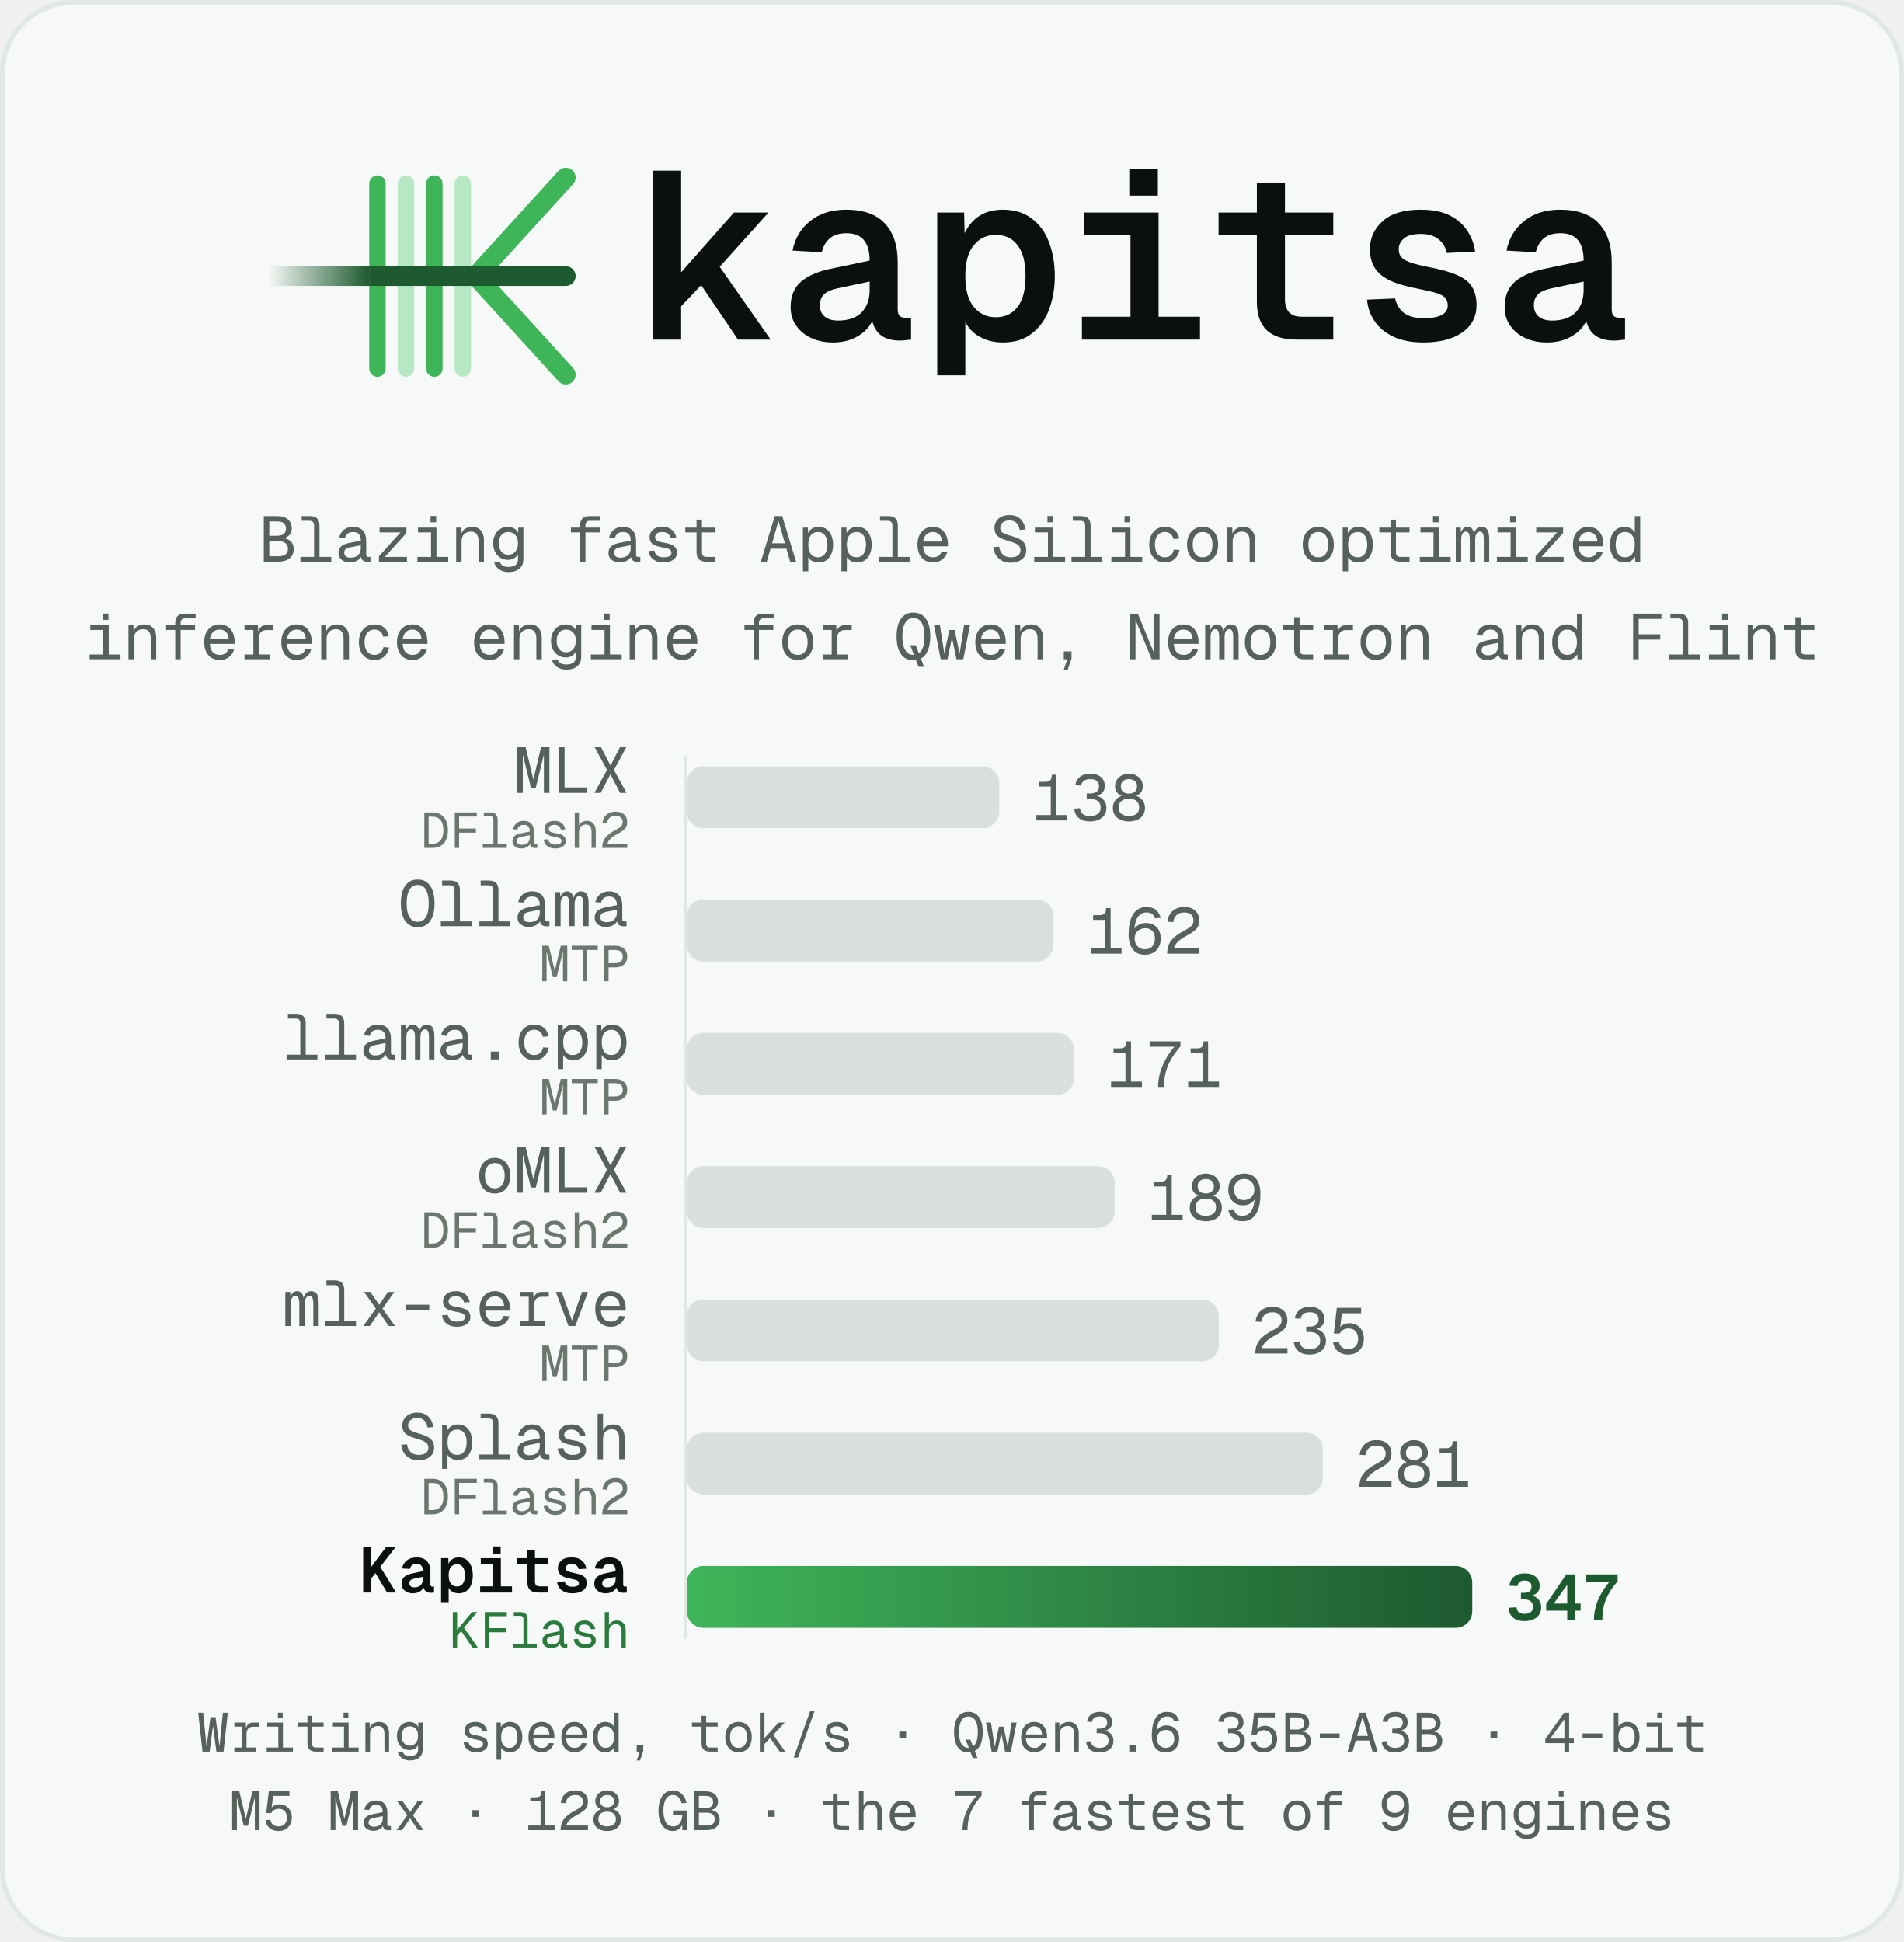
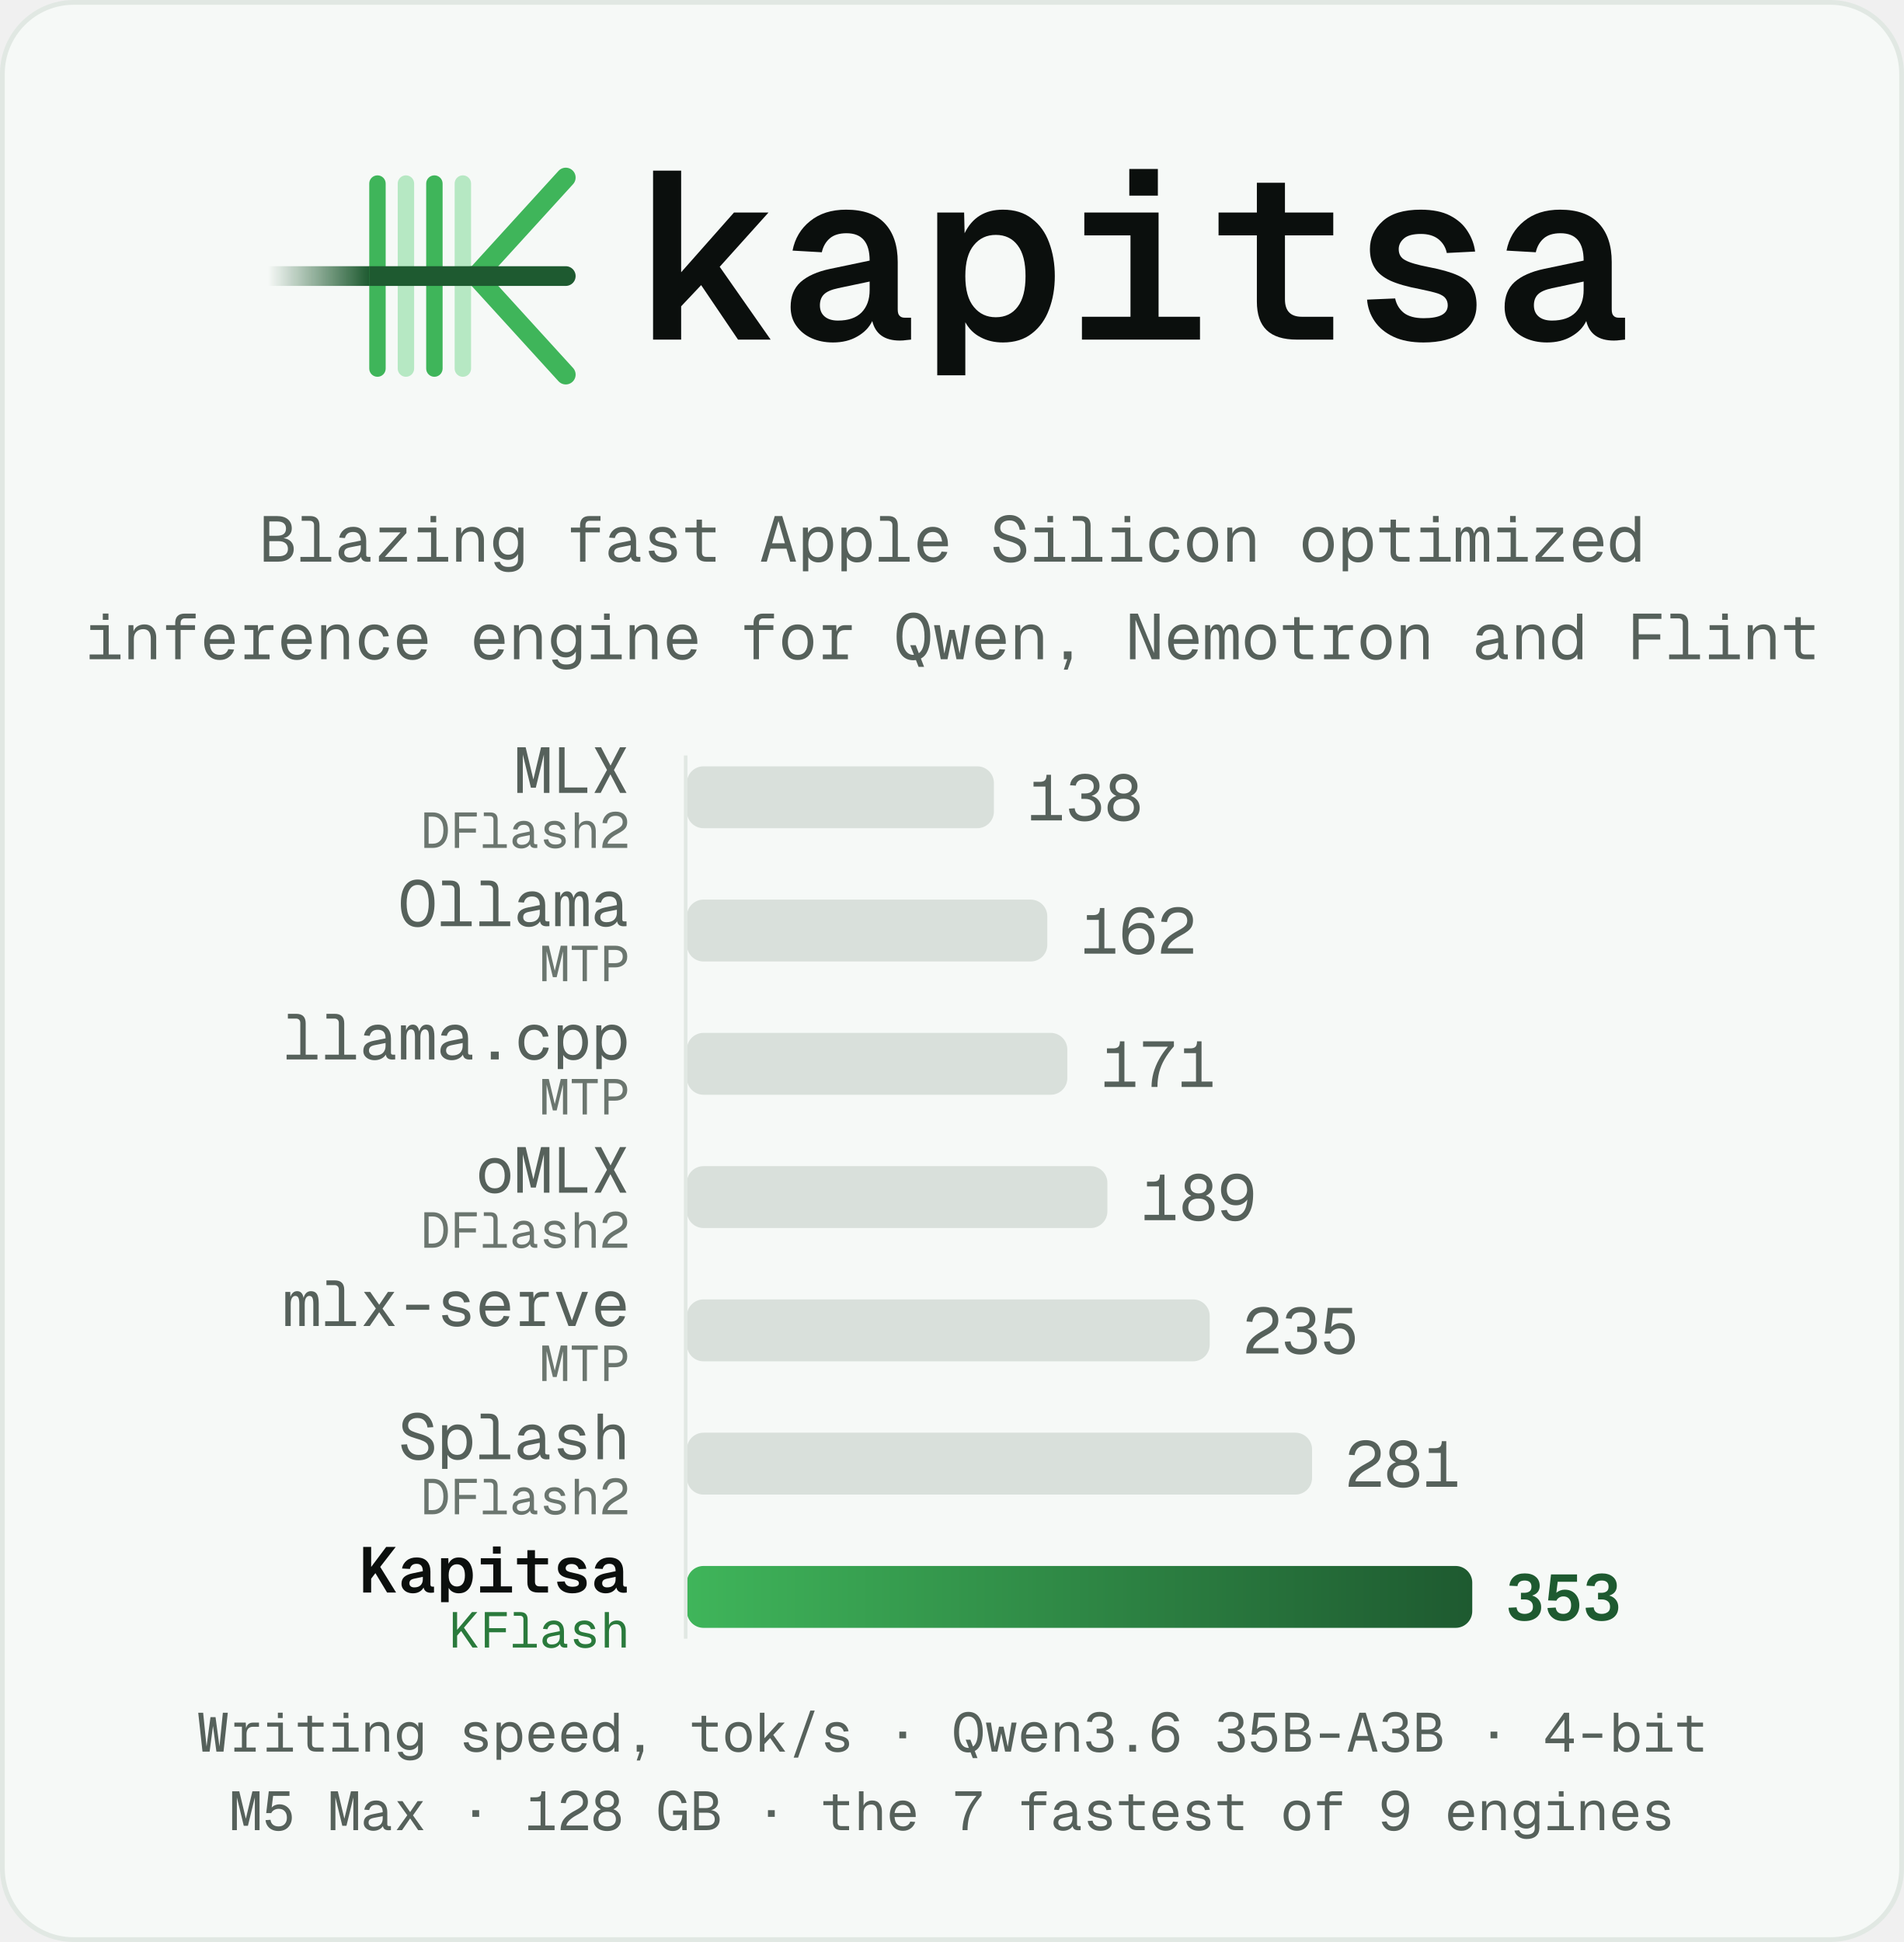
<svg xmlns="http://www.w3.org/2000/svg" width="800" height="816" viewBox="0 0 800 816" role="img" aria-labelledby="t d">
  <style>.f-bg{fill:#FFFFFF}.s-bg{stroke:#FFFFFF}.c-bg{stop-color:#FFFFFF}.f-card{fill:#F6F9F7}.s-card{stroke:#F6F9F7}.c-card{stop-color:#F6F9F7}.f-edge{fill:#E1E8E3}.s-edge{stroke:#E1E8E3}.c-edge{stop-color:#E1E8E3}.f-hi{fill:#1E5A30}.s-hi{stroke:#1E5A30}.c-hi{stop-color:#1E5A30}.f-main{fill:#3FB55A}.s-main{stroke:#3FB55A}.c-main{stop-color:#3FB55A}.f-dim{fill:#B6E8C3}.s-dim{stroke:#B6E8C3}.c-dim{stop-color:#B6E8C3}.f-text{fill:#0B0F0D}.s-text{stroke:#0B0F0D}.c-text{stop-color:#0B0F0D}.f-muted{fill:#56615B}.s-muted{stroke:#56615B}.c-muted{stop-color:#56615B}.f-bar{fill:#D9E0DB}.s-bar{stroke:#D9E0DB}.c-bar{stop-color:#D9E0DB}.f-rule{fill:#E1E8E3}.s-rule{stroke:#E1E8E3}.c-rule{stop-color:#E1E8E3}.f-method{fill:#6B766F}.s-method{stroke:#6B766F}.c-method{stop-color:#6B766F}.f-kmethod{fill:#2A7A3C}.s-kmethod{stroke:#2A7A3C}.c-kmethod{stop-color:#2A7A3C}@media (prefers-color-scheme:dark){.f-bg{fill:#0B0F0D}.s-bg{stroke:#0B0F0D}.c-bg{stop-color:#0B0F0D}.f-card{fill:#0B0F0D}.s-card{stroke:#0B0F0D}.c-card{stop-color:#0B0F0D}.f-edge{fill:#1F2924}.s-edge{stroke:#1F2924}.c-edge{stop-color:#1F2924}.f-hi{fill:#9DF0B0}.s-hi{stroke:#9DF0B0}.c-hi{stop-color:#9DF0B0}.f-main{fill:#3FB55A}.s-main{stroke:#3FB55A}.c-main{stop-color:#3FB55A}.f-dim{fill:#1E5A30}.s-dim{stroke:#1E5A30}.c-dim{stop-color:#1E5A30}.f-text{fill:#E8EEE9}.s-text{stroke:#E8EEE9}.c-text{stop-color:#E8EEE9}.f-muted{fill:#8A9690}.s-muted{stroke:#8A9690}.c-muted{stop-color:#8A9690}.f-bar{fill:#29332E}.s-bar{stroke:#29332E}.c-bar{stop-color:#29332E}.f-rule{fill:#1F2924}.s-rule{stroke:#1F2924}.c-rule{stop-color:#1F2924}.f-method{fill:#76827B}.s-method{stroke:#76827B}.c-method{stop-color:#76827B}.f-kmethod{fill:#3FB55A}.s-kmethod{stroke:#3FB55A}.c-kmethod{stop-color:#3FB55A}}</style>
  <defs>
    <linearGradient id="hnin" x1="0" x2="46.25" y1="0" y2="0" gradientUnits="userSpaceOnUse">
      <stop offset="0" class="c-hi" stop-opacity="0" />
      <stop offset="1" class="c-hi" />
    </linearGradient>
    <linearGradient id="hnk" x1="0" x2="1" y1="0" y2="0">
      <stop offset="0" class="c-main" />
      <stop offset="1" class="c-hi" />
    </linearGradient>
    <path id="gs0" d="m70 0v710h118v-427l222 251h145l-205-228 214-306h-137l-155 229-84-89v-140z" />
    <path id="gs1" d="m226-12q-50 0-90 18-40 18-64 52-24 33-24 79 0 67 42 105 43 38 123 55l167 35q0 115-97 115-46 0-71-22-25-22-33-58l-123 7q15 77 74 124 59 48 151 48 109 0 163-58 54-58 54-162v-199q0-20 8-27 7-8 22-8h26v-92q-6-1-20-2-13-2-27-2-96 0-116 82-19-40-63-65-43-25-102-25zm21 92q65 0 99 34 34 35 34 94v36l-133-28q-42-9-59-26-17-17-17-46 0-30 20-47 20-17 56-17z" />
    <path id="gs2" d="m64-150v684h113l2-87q48 99 161 99 74 0 122-38 49-37 72-100 24-64 24-141 0-77-24-140-23-63-72-101-48-38-122-38-53 0-94 22-41 21-64 63v-223zm246 244q59 0 92 44 33 43 33 129 0 86-33 129-33 44-92 44-57 0-92-43-36-43-36-130 0-87 36-130 35-43 92-43z" />
    <path id="gs3" d="m72 0v96h204v342h-194v96h312v-438h174v-96zm199 605v112h120v-112z" />
    <path id="gs4" d="m375 0q-86 0-127 40-41 39-41 120v278h-161v96h161v125h118v-125h203v-96h-203v-269q0-73 71-73h132v-96z" />
    <path id="gs5" d="m307-12q-75 0-126 24-51 24-79 65-28 41-32 91l118 5q8-38 37-61 29-22 83-22 101 0 101 54 0 17-9 29-8 12-33 21-25 8-74 18-80 15-126 36-46 22-65 54-20 32-20 78 0 70 54 118 53 48 159 48 76 0 124-25 48-25 73-65 26-40 32-86l-119-6q-7 35-35 58-28 22-74 22-49 0-71-19-22-19-22-45 0-32 27-46 26-15 98-29 79-15 123-35 44-20 61-50 18-30 18-75 0-73-60-115-60-42-163-42z" />
    <path id="gr6" d="m90 0v710h200q117 0 176-52 60-52 60-142 0-58-35-98-35-41-94-52 75-10 117-54 42-45 42-114 0-92-64-145-64-53-177-53zm86 403h118q74 0 108 29 34 29 34 82 0 54-34 83-34 29-108 29h-118zm0-319h140q77 0 114 30 36 30 36 84 0 57-38 89-38 32-112 32h-140z" />
    <path id="gr7" d="m60 0v74h213v494q0 32-18 50-18 18-50 18h-125v74h129q148 0 148-148v-488h183v-74z" />
    <path id="gr8" d="m230-12q-50 0-90 18-40 18-63 50-23 33-23 76 0 68 40 106 41 37 128 54l178 36q0 68-30 101-31 33-88 33-55 0-86-24-31-25-43-71l-89 7q15 75 72 122 56 46 146 46 96 0 149-58 53-57 53-158v-220q0-18 8-25 8-7 24-7h34v-74q-16-2-44-2-42 0-68 17-25 17-34 55l-1 5q-21-39-69-63-47-24-104-24zm8 74q81 0 122 41 40 41 40 107v46l-162-32q-54-10-75-30-21-21-21-54 0-37 26-58 25-20 70-20z" />
    <path id="gr9" d="m82 0v84l336 372h-326v74h418v-84l-336-372h344v-74z" />
    <path id="gra" d="m80 0v74h213v382h-203v74h287v-456h183v-74zm205 613v98h88v-98z" />
    <path id="grb" d="m84 0v530h77l2-95q21 54 67 81 47 26 102 26 61 0 102-27 40-27 61-73 21-45 21-101v-341h-84v317q0 74-29 113-29 38-89 38-61 0-104-38-42-39-42-113v-317z" />
    <path id="grc" d="m297-162q-85 0-145 42-60 42-77 112l88 6q12-37 43-58 30-22 91-22 72 0 111 29 38 29 38 87v86q-19-42-61-67-42-25-94-25-67 0-119 33-53 33-82 91-30 58-30 133 0 76 29 133 29 58 81 91 51 33 117 33 56 0 101-26 44-26 62-70v84h80v-494q0-93-62-146-61-52-171-52zm-2 270q68 0 109 48 41 47 42 129 2 82-40 129-42 48-111 48-70 0-109-48-38-47-38-129 0-82 40-129 39-48 107-48z" />
    <path id="grd" d="m212 0v456h-142v74h142v34q0 71 36 108 37 38 112 38h170v-74h-170q-31 0-48-20-16-19-16-52v-34h224v-74h-224v-456z" />
    <path id="gre" d="m310-12q-69 0-119 24-50 24-79 64-28 41-32 91l88 6q8-49 44-77 35-28 98-28 59 0 92 17 32 17 32 53 0 23-11 38-11 15-41 26-30 10-88 20-77 14-120 34-44 21-62 52-18 31-18 74 0 69 52 114 52 46 149 46 66 0 111-24 44-23 70-62 26-38 34-84l-88-6q-9 42-42 69-32 27-86 27-58 0-86-23-28-23-28-57 0-40 30-57 30-17 102-29 82-13 127-34 45-20 63-50 18-30 18-74 0-47-28-80-27-34-74-52-48-18-108-18z" />
    <path id="grf" d="m378 0q-153 0-153 146v310h-175v74h175v124h84v-124h211v-74h-211v-310q0-72 69-72h142v-74z" />
    <path id="gr10" d="m26 0l216 710h116l216-710h-92l-58 202h-248l-58-202zm274 632l-100-346h200z" />
    <path id="gr11" d="m80-150v680h78l1-85q24 47 67 72 42 25 96 25 79 0 130-39 50-39 74-102 24-63 24-136 0-73-24-136-24-63-74-102-51-39-130-39-52 0-94 22-43 22-64 60v-220zm234 218q69 0 108 52 40 52 40 145 0 93-40 145-39 52-108 52-69 0-110-50-40-49-40-147 0-97 40-147 40-50 110-50z" />
    <path id="gr12" d="m306-12q-75 0-130 34-54 34-84 96-29 63-29 147 0 84 29 146 30 62 84 97 53 34 126 34 69 0 122-32 53-33 83-95 30-62 30-151v-25h-386q5-85 45-128 41-43 110-43 52 0 86 24 33 25 46 65l90-7q-21-71-80-116-58-46-142-46zm-155 325h294q-6 77-45 113-39 36-98 36-61 0-100-38-40-37-51-111z" />
    <path id="gr13" d="m311-16q-75 0-133 31-58 31-93 85-35 55-41 127l90 6q11-79 58-122 46-43 121-43 74 0 113 28 40 29 40 81 0 34-16 59-15 24-58 46-42 21-125 44-74 21-119 46-46 26-66 62-21 37-21 90 0 60 29 106 28 45 81 70 53 26 126 26 73 0 125-30 52-29 82-80 31-51 39-116l-90-6q-9 65-47 106-39 42-111 42-66 0-105-32-39-31-39-82 0-33 15-54 14-22 51-38 37-17 104-36 87-24 139-54 51-30 74-71 22-41 22-100 0-56-31-99-31-44-86-68-55-24-128-24z" />
    <path id="gr14" d="m314-12q-74 0-129 34-55 34-85 96-30 63-30 147 0 84 30 146 30 62 85 97 55 34 129 34 89 0 148-48 58-47 74-136l-88-6q-12 53-48 82-35 28-86 28-73 0-114-52-42-53-42-145 0-92 42-145 41-52 114-52 51 0 88 30 38 30 50 90l88-6q-16-88-76-141-61-53-150-53z" />
    <path id="gr15" d="m300-12q-73 0-128 34-54 34-84 96-30 63-30 147 0 85 30 147 30 62 84 96 55 34 128 34 73 0 128-34 54-34 84-96 30-62 30-147 0-84-30-147-30-62-84-96-55-34-128-34zm0 80q73 0 114 52 40 53 40 145 0 92-40 145-41 52-114 52-73 0-114-52-40-53-40-145 0-92 40-145 41-52 114-52z" />
    <path id="gr16" d="m40 0v530h77l2-78q14 42 41 66 26 24 64 24 79 0 99-99l1-6q13 49 42 77 30 28 72 28 64 0 93-44 29-44 29-146v-352h-84v340q0 71-15 100-15 28-47 28-31 0-52-31-20-31-20-99v-338h-84v340q0 68-14 98-15 30-48 30-31 0-52-31-20-31-20-99v-338z" />
    <path id="gr17" d="m267-12q-70 0-121 34-51 34-78 96-28 62-28 147 0 85 28 147 27 62 78 96 51 34 121 34 56 0 98-26 42-27 61-60v254h84v-710h-76l-3 79q-23-43-66-67-43-24-98-24zm5 80q72 0 113 53 41 53 41 144 0 92-41 145-41 52-115 52-65 0-104-52-38-53-38-145 0-91 38-144 39-53 106-53z" />
    <path id="gr18" d="m90 0v74h138v382h-138v74h208l6-103q25 103 127 103h109v-76h-108q-58 0-89-34-31-35-31-100v-246h168v-74z" />
    <path id="gr19" d="m300-16q-126 0-194 96-68 96-68 274 0 179 68 276 68 96 194 96 126 0 194-96 68-97 68-276 0-131-38-218-37-88-108-125l50-130h-86l-41 106q-19-3-39-3zm0 84q4 0 8 0l-58 150h86l48-125q88 63 88 261 0 140-44 214-45 74-128 74-82 0-127-74-45-74-45-214 0-139 45-212 45-74 127-74z" />
    <path id="gr1a" d="m125 0l-105 530h92l69-442 78 368h82l78-368 69 442h92l-104-530h-106l-70 334-70-334z" />
    <path id="gr1b" d="m240-162l54 162h-54v122h120v-112l-60-172z" />
    <path id="gr1c" d="m70 0v710h122l252-613v613h86v-710h-122l-252 613v-613z" />
    <path id="gr1d" d="m100 0v710h440v-82h-354v-240h336v-82h-336v-306z" />
    <path id="gr1e" d="m262 80l-126 517v-597h-86v710h130l120-501 120 501h130v-710h-86v597l-126-517z" />
    <path id="gr1f" d="m100 0v710h86v-626h354v-84z" />
    <path id="gr20" d="m50 0l196 357-192 353h100l147-285 147 285h98l-192-354 196-356h-100l-151 289-151-289z" />
    <path id="gr21" d="m90 0v710h168q92 0 160-42 69-41 106-120 38-80 38-194 0-114-38-193-37-79-106-120-68-41-160-41zm86 84h77q104 0 161 68 58 67 58 202 0 135-58 204-57 68-161 68h-77z" />
    <path id="gr22" d="m100 0v710h84v-263q21 49 63 72 42 23 96 23 86 0 131-56 46-56 46-145v-341h-84v317q0 151-111 151-64 0-103-39-38-39-38-113v-316z" />
    <path id="gr23" d="m50 0q0 75 24 136 23 60 82 115 60 55 166 111 49 26 79 48 30 22 44 47 14 25 14 61 0 55-35 90-36 34-107 34-75 0-119-39-43-39-54-111l-90 6q12 104 80 166 68 62 183 62 110 0 171-57 61-57 61-149 0-54-18-94-18-39-61-73-42-34-116-73-96-51-146-103-49-52-52-93h394v-84z" />
    <path id="gr24" d="m60 0v84h224v442h-186v74h96q57 0 82 25 24 25 24 85h70v-626h170v-84z" />
    <path id="gr25" d="m294-16q-115 0-177 56-62 55-67 143l89 6q6-65 49-93 42-28 106-28 43 0 81 12 38 13 61 42 24 28 24 76 0 71-46 104-46 33-115 33h-56v84h56q37 0 68 11 31 11 49 36 19 24 19 64 0 55-35 84-35 28-101 28-67 0-101-27-35-27-42-74l-90 6q10 80 70 129 60 50 163 50 104 0 165-52 61-51 61-140 0-114-123-152 69-19 108-68 40-48 40-116 0-68-33-116-33-48-91-73-58-25-132-25z" />
    <path id="gr26" d="m300-16q-70 0-127 24-57 24-90 71-33 47-33 116 0 69 37 117 37 48 100 70-47 19-75 56-28 36-28 93 0 56 28 100 28 44 76 69 49 26 112 26 63 0 112-26 49-25 76-69 28-44 28-100 0-57-28-93-28-37-75-56 63-22 100-70 37-48 37-117 0-69-33-116-33-47-89-71-57-24-128-24zm0 433q57 0 92 29 34 28 34 85 0 51-34 81-33 30-92 30-58 0-92-30-34-30-34-81 0-57 34-85 35-29 92-29zm0-349q70 0 115 32 45 33 45 100 0 62-40 100-40 37-120 37-79 0-120-37-40-38-40-100 0-67 45-100 45-32 115-32z" />
    <path id="gr27" d="m300-16q-126 0-194 96-68 96-68 274 0 179 68 276 68 96 194 96 126 0 194-96 68-97 68-276 0-178-68-274-68-96-194-96zm0 84q83 0 128 74 44 73 44 212 0 140-44 214-45 74-128 74-82 0-127-74-45-74-45-214 0-139 45-212 45-74 127-74z" />
    <path id="gr28" d="m257 0v626h-217v84h520v-84h-217v-626z" />
    <path id="gr29" d="m90 0v710h216q111 0 178-58 66-57 66-159 0-102-66-159-67-58-178-58h-130v-276zm86 360h120q84 0 124 34 40 35 40 99 0 65-40 99-40 34-124 34h-120z" />
    <path id="gr2a" d="m302-16q-120 0-186 82-66 82-66 234 0 88 14 165 15 77 48 135 32 59 86 92 53 34 132 34 95 0 147-46 52-47 73-122l-90-8q-12 42-42 67-29 25-88 25-80 0-129-62-49-62-60-186l-1-7q26 39 72 65 45 26 106 26 70 0 122-30 52-30 81-84 29-55 29-128 0-78-32-134-31-57-86-88-56-30-130-30zm2 84q70 0 113 44 43 45 43 124 0 74-40 117-41 43-108 43-48 0-86-20-38-19-60-55-22-36-22-85 0-73 44-120 43-48 116-48z" />
    <path id="gr2b" d="m238 0v122h124v-122z" />
    <path id="gr2c" d="m192 0q0 110 30 220 31 109 88 212 57 103 136 194h-386v84h480v-78q-89-102-146-202-57-99-84-204-26-106-26-226z" />
    <path id="gr2d" d="m298 726q120 0 186-82 66-82 66-234 0-88-14-165-15-77-48-135-32-59-86-92-53-34-132-34-94 0-146 46-53 47-74 122l90 8q12-42 42-67 30-25 88-25 80 0 129 62 49 62 60 186l1 7q-26-39-72-65-45-26-106-26-70 0-122 30-52 30-81 84-29 55-29 128 0 78 32 134 31 57 87 88 56 30 129 30zm-2-84q-70 0-113-44-43-44-43-124 0-73 40-116 41-44 108-44 48 0 86 20 38 19 60 55 22 36 22 85 0 74-43 121-43 47-117 47z" />
    <path id="gr2e" d="m54 0l195 272-185 258h98l139-200 136 200h100l-184-260 193-270h-98l-147 214-147-214z" />
    <path id="gr2f" d="m120 252v79h360v-79z" />
    <path id="gr30" d="m247 0l-197 530h92l158-444 158 444h92l-197-530z" />
    <path id="gr31" d="m298-16q-69 0-120 25-52 25-82 70-31 45-36 104l90 6q8-60 48-91 39-30 100-30 69 0 110 42 42 43 42 118 0 75-40 118-39 44-110 44-42 0-80-20-39-21-56-59h-92l47 399h378v-84h-299l-26-214q26 30 64 45 38 15 76 15 68 0 120-32 51-31 80-86 28-55 28-126 0-71-31-126-31-56-85-87-55-31-126-31z" />
    <path id="gs32" d="m52 0v710h124v-312l234 312h148l-241-311 247-399h-140l-182 302-66-86v-216z" />
    <path id="gr33" d="m60 0v710h86v-356l298 356h106l-267-312 277-398h-106l-228 331-80-93v-238z" />
    <path id="gs34" d="m295-16q-120 0-182 57-62 57-67 150l125 7q6-56 41-79 34-23 84-23 54 0 92 26 38 25 38 84 0 58-36 86-36 29-96 29h-55v103h55q46 0 78 22 31 22 31 73 0 48-27 72-28 24-78 24-54 0-81-23-27-24-32-64l-126 7q10 87 71 139 61 52 169 52 107 0 169-52 63-51 63-142 0-114-118-151 67-19 104-67 37-47 37-114 0-68-32-116-33-49-91-74-58-26-136-26z" />
-     <path id="gs35" d="m360 0v146h-328v104l312 460h139v-454h85v-110h-85v-146zm-210 256h210v295z" />
-     <path id="gs36" d="m175 0q0 163 65 314 65 152 178 282h-362v114h488v-107q-84-96-136-188-53-92-78-193-24-101-24-222z" />
-     <path id="gr37" d="m108 0l-78 710h90l62-617 72 537h92l72-537 62 617h90l-78-710h-130l-62 469-62-469z" />
-     <path id="gr38" d="m90 0v710h84v-465l258 285h112l-209-225 219-305h-102l-174 248-104-110v-138z" />
-     <path id="gr39" d="m108-110l304 860h80l-304-860z" />
-     <path id="gr3a" d="m238 243v122h124v-122z" />
-     <path id="gr3b" d="m388 0v154h-348v78l342 478h92v-472h86v-84h-86v-154zm-260 238h260v352z" />
-     <path id="gr3c" d="m333-12q-55 0-98 24-43 24-66 67l-3-79h-76v710h84v-254q19 33 61 60 42 26 98 26 70 0 121-34 51-34 78-96 28-62 28-147 0-85-28-147-27-62-78-96-51-34-121-34zm-5 80q67 0 106 53 38 53 38 144 0 92-38 145-39 52-104 52-73 0-114-52-42-53-42-145 0-91 41-144 41-53 113-53z" />
-     <path id="gr3d" d="m298-16q-75 0-134 42-58 41-92 124-34 82-34 204 0 115 32 198 31 83 90 128 59 46 142 46 65 0 116-29 50-29 84-81 34-51 49-118l-90-6q-17 66-57 108-39 42-102 42-83 0-128-75-46-75-46-213 0-137 46-212 47-74 132-74 76 0 120 58 45 59 48 151h-170v82h250v-359h-80l-2 98q-25-52-66-83-42-31-108-31z" />
+     <path id="gs35" d="m299-16q-73 0-127 26-53 27-84 73-31 46-36 104l128 8q13-99 119-99 56 0 89 35 32 35 32 100 0 65-32 101-32 36-88 36-36 0-66-18-30-19-43-49l-129 5 45 404h405v-114h-301l-21-172q26 24 60 36 33 13 70 13 70 0 121-31 51-32 79-86 28-55 28-125 0-73-32-129-31-55-87-86-56-32-130-32z" />
+     <path id="gr36" d="m108 0l-78 710h90l62-617 72 537h92l72-537 62 617h90l-78-710h-130l-62 469-62-469z" />
+     <path id="gr37" d="m90 0v710h84v-465l258 285h112l-209-225 219-305h-102l-174 248-104-110v-138z" />
+     <path id="gr38" d="m108-110l304 860h80l-304-860z" />
+     <path id="gr39" d="m238 243v122h124v-122z" />
+     <path id="gr3a" d="m388 0v154h-348v78l342 478h92v-472h86v-84h-86v-154zm-260 238h260v352z" />
+     <path id="gr3b" d="m333-12q-55 0-98 24-43 24-66 67l-3-79h-76v710h84v-254q19 33 61 60 42 26 98 26 70 0 121-34 51-34 78-96 28-62 28-147 0-85-28-147-27-62-78-96-51-34-121-34zm-5 80q67 0 106 53 38 53 38 144 0 92-38 145-39 52-104 52-73 0-114-52-42-53-42-145 0-91 41-144 41-53 113-53z" />
+     <path id="gr3c" d="m298-16q-75 0-134 42-58 41-92 124-34 82-34 204 0 115 32 198 31 83 90 128 59 46 142 46 65 0 116-29 50-29 84-81 34-51 49-118l-90-6q-17 66-57 108-39 42-102 42-83 0-128-75-46-75-46-213 0-137 46-212 47-74 132-74 76 0 120 58 45 59 48 151h-170v82h250v-359h-80l-2 98q-25-52-66-83-42-31-108-31z" />
  </defs>
  <rect x="1" y="1" width="798" height="814" rx="30" class="f-card s-edge" stroke-width="2" />
  <g transform="translate(112.6 70) scale(0.92)" fill="none">
    <path d="M0 50H46.75" stroke="url(#hnin)" stroke-width="9" />
    <rect x="46.25" y="4" width="7.5" height="92" rx="3.75" class="f-main" />
    <rect x="59.25" y="4" width="7.5" height="92" rx="3.75" class="f-dim" />
    <rect x="72.25" y="4" width="7.5" height="92" rx="3.75" class="f-main" />
    <rect x="85.25" y="4" width="7.5" height="92" rx="3.75" class="f-dim" />
    <path d="M46.25 50H95" class="s-hi" stroke-width="9" />
    <path d="M95 50L136 5M95 50L136 95" class="s-main" stroke-width="9" stroke-linecap="round" />
    <path d="M93 50H136" class="s-hi" stroke-width="9" stroke-linecap="round" />
  </g>
  <g transform="translate(267.4 142.7) scale(0.1 -0.1)" class="f-text">
    <use href="#gs0" />
    <use href="#gs1" x="600" />
    <use href="#gs2" x="1200" />
    <use href="#gs3" x="1800" />
    <use href="#gs4" x="2400" />
    <use href="#gs5" x="3000" />
    <use href="#gs1" x="3600" />
  </g>
  <g transform="translate(108.4 236) scale(0.027 -0.027)" class="f-muted">
    <use href="#gr6" />
    <use href="#gr7" x="600" />
    <use href="#gr8" x="1200" />
    <use href="#gr9" x="1800" />
    <use href="#gra" x="2400" />
    <use href="#grb" x="3000" />
    <use href="#grc" x="3600" />
    <use href="#grd" x="4800" />
    <use href="#gr8" x="5400" />
    <use href="#gre" x="6000" />
    <use href="#grf" x="6600" />
    <use href="#gr10" x="7800" />
    <use href="#gr11" x="8400" />
    <use href="#gr11" x="9000" />
    <use href="#gr7" x="9600" />
    <use href="#gr12" x="10200" />
    <use href="#gr13" x="11400" />
    <use href="#gra" x="12000" />
    <use href="#gr7" x="12600" />
    <use href="#gra" x="13200" />
    <use href="#gr14" x="13800" />
    <use href="#gr15" x="14400" />
    <use href="#grb" x="15000" />
    <use href="#gr15" x="16200" />
    <use href="#gr11" x="16800" />
    <use href="#grf" x="17400" />
    <use href="#gra" x="18000" />
    <use href="#gr16" x="18600" />
    <use href="#gra" x="19200" />
    <use href="#gr9" x="19800" />
    <use href="#gr12" x="20400" />
    <use href="#gr17" x="21000" />
  </g>
  <g transform="translate(35.5 277) scale(0.027 -0.027)" class="f-muted">
    <use href="#gra" />
    <use href="#grb" x="600" />
    <use href="#grd" x="1200" />
    <use href="#gr12" x="1800" />
    <use href="#gr18" x="2400" />
    <use href="#gr12" x="3000" />
    <use href="#grb" x="3600" />
    <use href="#gr14" x="4200" />
    <use href="#gr12" x="4800" />
    <use href="#gr12" x="6000" />
    <use href="#grb" x="6600" />
    <use href="#grc" x="7200" />
    <use href="#gra" x="7800" />
    <use href="#grb" x="8400" />
    <use href="#gr12" x="9000" />
    <use href="#grd" x="10200" />
    <use href="#gr15" x="10800" />
    <use href="#gr18" x="11400" />
    <use href="#gr19" x="12600" />
    <use href="#gr1a" x="13200" />
    <use href="#gr12" x="13800" />
    <use href="#grb" x="14400" />
    <use href="#gr1b" x="15000" />
    <use href="#gr1c" x="16200" />
    <use href="#gr12" x="16800" />
    <use href="#gr16" x="17400" />
    <use href="#gr15" x="18000" />
    <use href="#grf" x="18600" />
    <use href="#gr18" x="19200" />
    <use href="#gr15" x="19800" />
    <use href="#grb" x="20400" />
    <use href="#gr8" x="21600" />
    <use href="#grb" x="22200" />
    <use href="#gr17" x="22800" />
    <use href="#gr1d" x="24000" />
    <use href="#gr7" x="24600" />
    <use href="#gra" x="25200" />
    <use href="#grb" x="25800" />
    <use href="#grf" x="26400" />
  </g>
-   <rect x="288.6" y="322" width="131.24" height="26" rx="7" class="f-bar" />
+   <rect x="288.6" y="322" width="129.01" height="26" rx="7" class="f-bar" />
  <g transform="translate(216 333.16) scale(0.027 -0.027)" class="f-muted">
    <use href="#gr1e" />
    <use href="#gr1f" x="600" />
    <use href="#gr20" x="1200" />
  </g>
  <g transform="translate(176.4 356.28) scale(0.021 -0.021)" class="f-method">
    <use href="#gr21" />
    <use href="#gr1d" x="600" />
    <use href="#gr7" x="1200" />
    <use href="#gr8" x="1800" />
    <use href="#gre" x="2400" />
    <use href="#gr22" x="3000" />
    <use href="#gr23" x="3600" />
  </g>
-   <g transform="translate(433.84 344.72) scale(0.027 -0.027)" class="f-muted">
+   <g transform="translate(431.61 344.72) scale(0.027 -0.027)" class="f-muted">
    <use href="#gr24" />
    <use href="#gr25" x="600" />
    <use href="#gr26" x="1200" />
  </g>
-   <rect x="288.6" y="378" width="154.06" height="26" rx="7" class="f-bar" />
+   <rect x="288.6" y="378" width="151.44" height="26" rx="7" class="f-bar" />
  <g transform="translate(167.4 389.16) scale(0.027 -0.027)" class="f-muted">
    <use href="#gr27" />
    <use href="#gr7" x="600" />
    <use href="#gr7" x="1200" />
    <use href="#gr8" x="1800" />
    <use href="#gr16" x="2400" />
    <use href="#gr8" x="3000" />
  </g>
  <g transform="translate(226.8 412.28) scale(0.021 -0.021)" class="f-method">
    <use href="#gr1e" />
    <use href="#gr28" x="600" />
    <use href="#gr29" x="1200" />
  </g>
-   <g transform="translate(456.66 400.72) scale(0.027 -0.027)" class="f-muted">
+   <g transform="translate(454.04 400.72) scale(0.027 -0.027)" class="f-muted">
    <use href="#gr24" />
    <use href="#gr2a" x="600" />
    <use href="#gr23" x="1200" />
  </g>
-   <rect x="288.6" y="434" width="162.62" height="26" rx="7" class="f-bar" />
+   <rect x="288.6" y="434" width="159.86" height="26" rx="7" class="f-bar" />
  <g transform="translate(118.8 445.16) scale(0.027 -0.027)" class="f-muted">
    <use href="#gr7" />
    <use href="#gr7" x="600" />
    <use href="#gr8" x="1200" />
    <use href="#gr16" x="1800" />
    <use href="#gr8" x="2400" />
    <use href="#gr2b" x="3000" />
    <use href="#gr14" x="3600" />
    <use href="#gr11" x="4200" />
    <use href="#gr11" x="4800" />
  </g>
  <g transform="translate(226.8 468.28) scale(0.021 -0.021)" class="f-method">
    <use href="#gr1e" />
    <use href="#gr28" x="600" />
    <use href="#gr29" x="1200" />
  </g>
-   <g transform="translate(465.22 456.72) scale(0.027 -0.027)" class="f-muted">
+   <g transform="translate(462.46 456.72) scale(0.027 -0.027)" class="f-muted">
    <use href="#gr24" />
    <use href="#gr2c" x="600" />
    <use href="#gr24" x="1200" />
  </g>
-   <rect x="288.6" y="490" width="179.74" height="26" rx="7" class="f-bar" />
+   <rect x="288.6" y="490" width="176.69" height="26" rx="7" class="f-bar" />
  <g transform="translate(199.8 501.16) scale(0.027 -0.027)" class="f-muted">
    <use href="#gr15" />
    <use href="#gr1e" x="600" />
    <use href="#gr1f" x="1200" />
    <use href="#gr20" x="1800" />
  </g>
  <g transform="translate(176.4 524.28) scale(0.021 -0.021)" class="f-method">
    <use href="#gr21" />
    <use href="#gr1d" x="600" />
    <use href="#gr7" x="1200" />
    <use href="#gr8" x="1800" />
    <use href="#gre" x="2400" />
    <use href="#gr22" x="3000" />
    <use href="#gr23" x="3600" />
  </g>
-   <g transform="translate(482.34 512.72) scale(0.027 -0.027)" class="f-muted">
+   <g transform="translate(479.29 512.72) scale(0.027 -0.027)" class="f-muted">
    <use href="#gr24" />
    <use href="#gr26" x="600" />
    <use href="#gr2d" x="1200" />
  </g>
-   <rect x="288.6" y="546" width="223.49" height="26" rx="7" class="f-bar" />
+   <rect x="288.6" y="546" width="219.69" height="26" rx="7" class="f-bar" />
  <g transform="translate(118.8 557.16) scale(0.027 -0.027)" class="f-muted">
    <use href="#gr16" />
    <use href="#gr7" x="600" />
    <use href="#gr2e" x="1200" />
    <use href="#gr2f" x="1800" />
    <use href="#gre" x="2400" />
    <use href="#gr12" x="3000" />
    <use href="#gr18" x="3600" />
    <use href="#gr30" x="4200" />
    <use href="#gr12" x="4800" />
  </g>
  <g transform="translate(226.8 580.28) scale(0.021 -0.021)" class="f-method">
    <use href="#gr1e" />
    <use href="#gr28" x="600" />
    <use href="#gr29" x="1200" />
  </g>
-   <g transform="translate(526.09 568.72) scale(0.027 -0.027)" class="f-muted">
+   <g transform="translate(522.29 568.72) scale(0.027 -0.027)" class="f-muted">
    <use href="#gr23" />
    <use href="#gr25" x="600" />
    <use href="#gr31" x="1200" />
  </g>
-   <rect x="288.6" y="602" width="267.23" height="26" rx="7" class="f-bar" />
+   <rect x="288.6" y="602" width="262.69" height="26" rx="7" class="f-bar" />
  <g transform="translate(167.4 613.16) scale(0.027 -0.027)" class="f-muted">
    <use href="#gr13" />
    <use href="#gr11" x="600" />
    <use href="#gr7" x="1200" />
    <use href="#gr8" x="1800" />
    <use href="#gre" x="2400" />
    <use href="#gr22" x="3000" />
  </g>
  <g transform="translate(176.4 636.28) scale(0.021 -0.021)" class="f-method">
    <use href="#gr21" />
    <use href="#gr1d" x="600" />
    <use href="#gr7" x="1200" />
    <use href="#gr8" x="1800" />
    <use href="#gre" x="2400" />
    <use href="#gr22" x="3000" />
    <use href="#gr23" x="3600" />
  </g>
-   <g transform="translate(569.83 624.72) scale(0.027 -0.027)" class="f-muted">
+   <g transform="translate(565.29 624.72) scale(0.027 -0.027)" class="f-muted">
    <use href="#gr23" />
    <use href="#gr26" x="600" />
    <use href="#gr24" x="1200" />
  </g>
  <rect x="288.6" y="658" width="330" height="26" rx="7" fill="url(#hnk)" />
  <g transform="translate(151.2 669.16) scale(0.027 -0.027)" class="f-text">
    <use href="#gs32" />
    <use href="#gs1" x="600" />
    <use href="#gs2" x="1200" />
    <use href="#gs3" x="1800" />
    <use href="#gs4" x="2400" />
    <use href="#gs5" x="3000" />
    <use href="#gs1" x="3600" />
  </g>
  <g transform="translate(189 692.28) scale(0.021 -0.021)" class="f-kmethod">
    <use href="#gr33" />
    <use href="#gr1d" x="600" />
    <use href="#gr7" x="1200" />
    <use href="#gr8" x="1800" />
    <use href="#gre" x="2400" />
    <use href="#gr22" x="3000" />
  </g>
  <g transform="translate(632.6 680.72) scale(0.027 -0.027)" class="f-hi">
    <use href="#gs34" />
    <use href="#gs35" x="600" />
-     <use href="#gs36" x="1200" />
+     <use href="#gs34" x="1200" />
  </g>
  <path d="M288.1 317.44V688.56" class="s-rule" stroke-width="1.5" />
  <g transform="translate(82.6 736) scale(0.023 -0.023)" class="f-muted">
-     <use href="#gr37" />
+     <use href="#gr36" />
    <use href="#gr18" x="600" />
    <use href="#gra" x="1200" />
    <use href="#grf" x="1800" />
    <use href="#gra" x="2400" />
    <use href="#grb" x="3000" />
    <use href="#grc" x="3600" />
    <use href="#gre" x="4800" />
    <use href="#gr11" x="5400" />
    <use href="#gr12" x="6000" />
    <use href="#gr12" x="6600" />
    <use href="#gr17" x="7200" />
    <use href="#gr1b" x="7800" />
    <use href="#grf" x="9000" />
    <use href="#gr15" x="9600" />
-     <use href="#gr38" x="10200" />
-     <use href="#gr39" x="10800" />
+     <use href="#gr37" x="10200" />
+     <use href="#gr38" x="10800" />
    <use href="#gre" x="11400" />
-     <use href="#gr3a" x="12600" />
+     <use href="#gr39" x="12600" />
    <use href="#gr19" x="13800" />
    <use href="#gr1a" x="14400" />
    <use href="#gr12" x="15000" />
    <use href="#grb" x="15600" />
    <use href="#gr25" x="16200" />
    <use href="#gr2b" x="16800" />
    <use href="#gr2a" x="17400" />
    <use href="#gr25" x="18600" />
    <use href="#gr31" x="19200" />
    <use href="#gr6" x="19800" />
    <use href="#gr2f" x="20400" />
    <use href="#gr10" x="21000" />
    <use href="#gr25" x="21600" />
    <use href="#gr6" x="22200" />
-     <use href="#gr3a" x="23400" />
-     <use href="#gr3b" x="24600" />
+     <use href="#gr39" x="23400" />
+     <use href="#gr3a" x="24600" />
    <use href="#gr2f" x="25200" />
-     <use href="#gr3c" x="25800" />
+     <use href="#gr3b" x="25800" />
    <use href="#gra" x="26400" />
    <use href="#grf" x="27000" />
  </g>
  <g transform="translate(96.4 769) scale(0.023 -0.023)" class="f-muted">
    <use href="#gr1e" />
    <use href="#gr31" x="600" />
    <use href="#gr1e" x="1800" />
    <use href="#gr8" x="2400" />
    <use href="#gr2e" x="3000" />
-     <use href="#gr3a" x="4200" />
+     <use href="#gr39" x="4200" />
    <use href="#gr24" x="5400" />
    <use href="#gr23" x="6000" />
    <use href="#gr26" x="6600" />
-     <use href="#gr3d" x="7800" />
+     <use href="#gr3c" x="7800" />
    <use href="#gr6" x="8400" />
-     <use href="#gr3a" x="9600" />
+     <use href="#gr39" x="9600" />
    <use href="#grf" x="10800" />
    <use href="#gr22" x="11400" />
    <use href="#gr12" x="12000" />
    <use href="#gr2c" x="13200" />
    <use href="#grd" x="14400" />
    <use href="#gr8" x="15000" />
    <use href="#gre" x="15600" />
    <use href="#grf" x="16200" />
    <use href="#gr12" x="16800" />
    <use href="#gre" x="17400" />
    <use href="#grf" x="18000" />
    <use href="#gr15" x="19200" />
    <use href="#grd" x="19800" />
    <use href="#gr2d" x="21000" />
    <use href="#gr12" x="22200" />
    <use href="#grb" x="22800" />
    <use href="#grc" x="23400" />
    <use href="#gra" x="24000" />
    <use href="#grb" x="24600" />
    <use href="#gr12" x="25200" />
    <use href="#gre" x="25800" />
  </g>
</svg>
